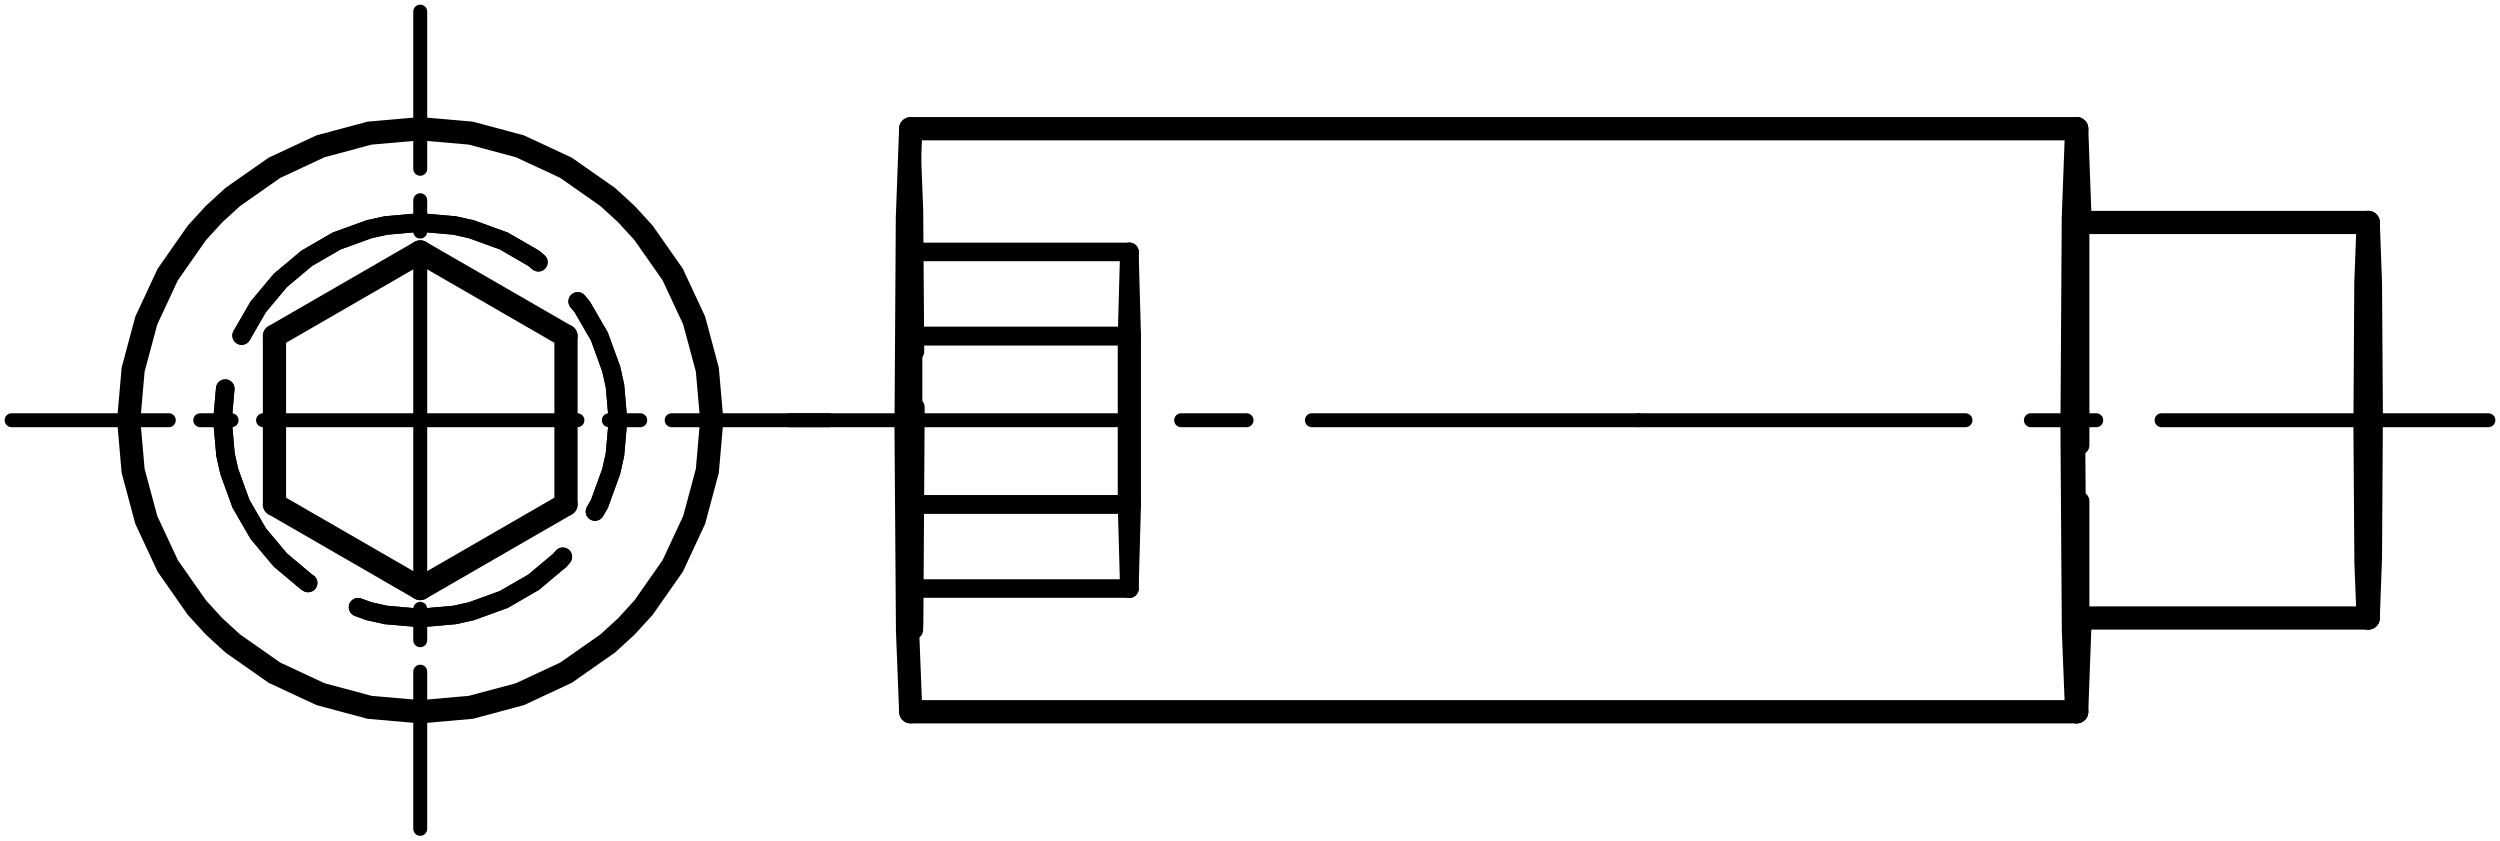
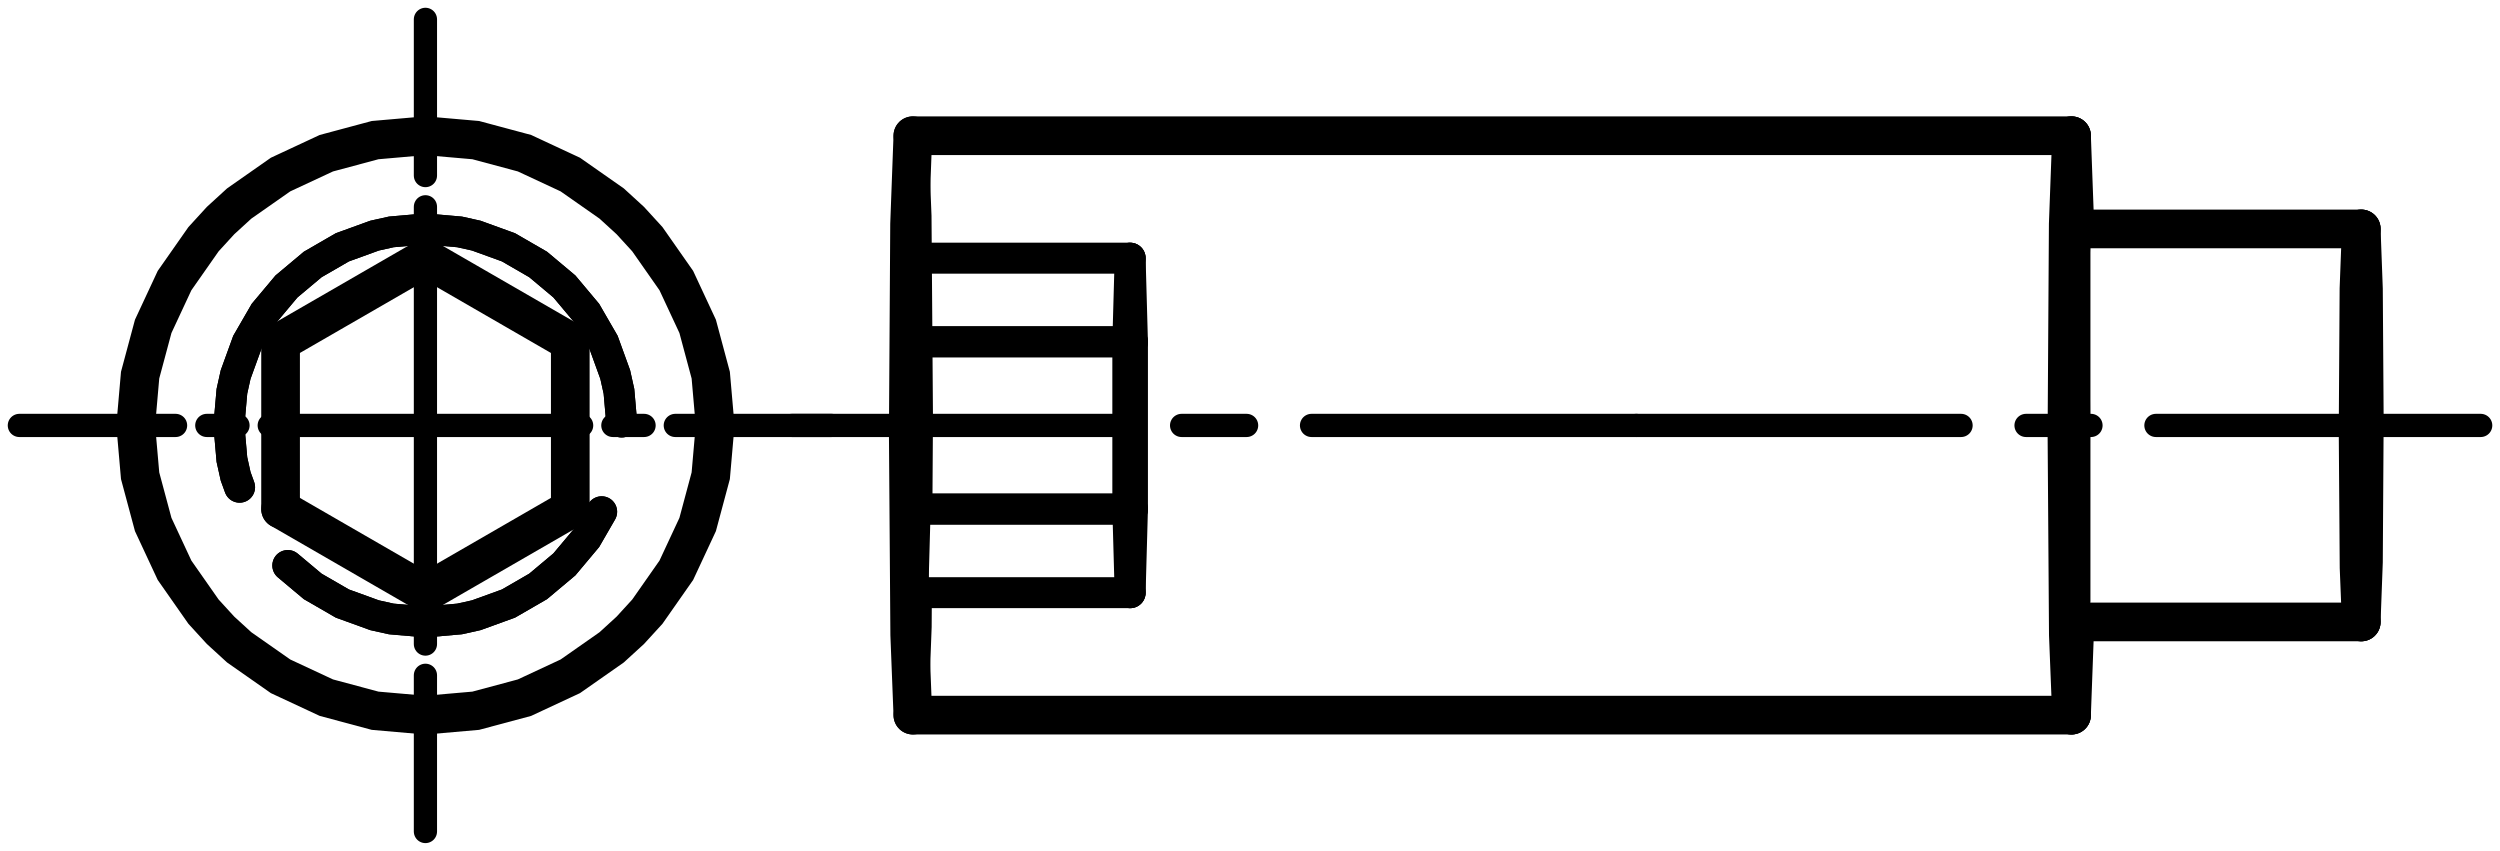
- <svg xmlns="http://www.w3.org/2000/svg" width="51.454mm" height="17.298mm" viewBox="-8.649 -8.649 51.454 17.298" version="1.1">
+ <svg xmlns="http://www.w3.org/2000/svg" width="51.777mm" height="17.621mm" viewBox="-8.811 -8.811 51.777 17.621" version="1.1">
  <g transform="scale(1,-1)" stroke-linecap="round">
-     <g fill="none" stroke="rgb(0,0,0)" stroke-width="0.478" id="Visible">
+     <g fill="none" stroke="rgb(0,0,0)" stroke-width="0.801" id="Visible">
      <path d="M 0.0,6.0 L -1.042,5.909 L -2.052,5.638 L -3.0,5.196 L -3.857,4.596 L -4.243,4.243 L -4.596,3.857 L -5.196,3.0 L -5.638,2.052 L -5.909,1.042 L -6.0,0.0 L -5.909,-1.042 L -5.638,-2.052 L -5.196,-3.0 L -4.596,-3.857 L -4.243,-4.243 L -3.857,-4.596 L -3.0,-5.196 L -2.052,-5.638 L -1.042,-5.909 L -0.0,-6.0 L 1.042,-5.909 L 2.052,-5.638 L 3.0,-5.196 L 3.857,-4.596 L 4.243,-4.243 L 4.596,-3.857 L 5.196,-3.0 L 5.638,-2.052 L 5.909,-1.042 L 6.0,-0.0 L 5.909,1.042 L 5.638,2.052 L 5.196,3.0 L 4.596,3.857 L 4.243,4.243 L 3.857,4.596 L 3.0,5.196 L 2.052,5.638 L 1.042,5.909 L 0.0,6.0" />
      <line x1="3.0" y1="1.732" x2="-0.0" y2="3.464" />
      <line x1="3.0" y1="-1.732" x2="3.0" y2="1.732" />
      <line x1="0.0" y1="-3.464" x2="3.0" y2="-1.732" />
      <line x1="-3.0" y1="-1.732" x2="0.0" y2="-3.464" />
      <line x1="-3.0" y1="1.732" x2="-3.0" y2="-1.732" />
      <line x1="0.0" y1="3.464" x2="-3.0" y2="1.732" />
      <path d="M 10.095,-6.0 L 10.03,-4.336 L 10.0,-0.167 L 10.027,4.169 L 10.095,6.0" />
      <line x1="34.092" y1="6.0" x2="34.163" y2="4.07" />
      <line x1="34.163" y1="-4.07" x2="34.092" y2="-6.0" />
      <path d="M 34.092,-6.0 L 34.026,-4.336 L 33.997,-0.167 L 34.024,4.169 L 34.092,6.0" />
      <line x1="10.095" y1="6.0" x2="34.092" y2="6.0" />
      <path d="M 34.092,-4.07 L 34.048,-2.941 L 34.028,-0.113 L 34.046,2.828 L 34.092,4.07" />
      <path d="M 40.092,4.07 L 40.138,2.828 L 40.156,0.113 L 40.138,-2.828 L 40.092,-4.07" />
      <path d="M 40.092,-4.07 L 40.047,-2.941 L 40.027,-0.113 L 40.045,2.828 L 40.092,4.07" />
      <line x1="34.092" y1="4.07" x2="40.092" y2="4.07" />
      <line x1="10.095" y1="-6.0" x2="34.092" y2="-6.0" />
      <line x1="34.092" y1="-4.07" x2="40.092" y2="-4.07" />
    </g>
-     <g fill="none" stroke="rgb(0,0,0)" stroke-width="0.382" id="Hidden" stroke-dasharray="4.586 1.147">
+     <g fill="none" stroke="rgb(0,0,0)" stroke-width="0.641" id="Hidden" stroke-dasharray="7.691 1.923">
      <path d="M 0.0,6.0 L -1.042,5.909 L -2.052,5.638 L -3.0,5.196 L -3.857,4.596 L -4.243,4.243 L -4.596,3.857 L -5.196,3.0 L -5.638,2.052 L -5.909,1.042 L -6.0,0.0 L -5.909,-1.042 L -5.638,-2.052 L -5.196,-3.0 L -4.596,-3.857 L -4.243,-4.243 L -3.857,-4.596 L -3.0,-5.196 L -2.052,-5.638 L -1.042,-5.909 L -0.0,-6.0 L 1.042,-5.909 L 2.052,-5.638 L 3.0,-5.196 L 3.857,-4.596 L 4.243,-4.243 L 4.596,-3.857 L 5.196,-3.0 L 5.638,-2.052 L 5.909,-1.042 L 6.0,-0.0 L 5.909,1.042 L 5.638,2.052 L 5.196,3.0 L 4.596,3.857 L 4.243,4.243 L 3.857,4.596 L 3.0,5.196 L 2.052,5.638 L 1.042,5.909 L 0.0,6.0" />
      <line x1="3.0" y1="1.732" x2="-0.0" y2="3.464" />
      <line x1="3.0" y1="-1.732" x2="3.0" y2="1.732" />
      <line x1="0.0" y1="-3.464" x2="3.0" y2="-1.732" />
      <line x1="-3.0" y1="-1.732" x2="0.0" y2="-3.464" />
      <line x1="-3.0" y1="1.732" x2="-3.0" y2="-1.732" />
      <line x1="0.0" y1="3.464" x2="-3.0" y2="1.732" />
      <path d="M 0.0,4.07 L -0.707,4.008 L -1.053,3.931 L -1.72,3.689 L -2.334,3.334 L -2.878,2.878 L -3.334,2.334 L -3.689,1.72 L -3.931,1.053 L -4.008,0.707 L -4.07,-0.0 L -4.008,-0.707 L -3.931,-1.053 L -3.689,-1.72 L -3.334,-2.334 L -2.878,-2.878 L -2.334,-3.334 L -1.72,-3.689 L -1.053,-3.931 L -0.707,-4.008 L 0.0,-4.07 L 0.707,-4.008 L 1.053,-3.931 L 1.72,-3.689 L 2.334,-3.334 L 2.878,-2.878 L 3.334,-2.334 L 3.689,-1.72 L 3.931,-1.053 L 4.008,-0.707 L 4.07,0.0 L 4.008,0.707 L 3.931,1.053 L 3.689,1.72 L 3.334,2.334 L 2.878,2.878 L 2.334,3.334 L 1.72,3.689 L 1.053,3.931 L 0.707,4.008 L -0.0,4.07" />
      <path d="M 0.0,4.07 L -0.707,4.008 L -1.053,3.931 L -1.72,3.689 L -2.334,3.334 L -2.878,2.878 L -3.334,2.334 L -3.689,1.72 L -3.931,1.053 L -4.008,0.707 L -4.07,-0.0 L -4.008,-0.707 L -3.931,-1.053 L -3.689,-1.72 L -3.334,-2.334 L -2.878,-2.878 L -2.334,-3.334 L -1.72,-3.689 L -1.053,-3.931 L -0.707,-4.008 L 0.0,-4.07 L 0.707,-4.008 L 1.053,-3.931 L 1.72,-3.689 L 2.334,-3.334 L 2.878,-2.878 L 3.334,-2.334 L 3.689,-1.72 L 3.931,-1.053 L 4.008,-0.707 L 4.07,0.0 L 4.008,0.707 L 3.931,1.053 L 3.689,1.72 L 3.334,2.334 L 2.878,2.878 L 2.334,3.334 L 1.72,3.689 L 1.053,3.931 L 0.707,4.008 L -0.0,4.07" />
      <path d="M 10.095,6.0 L 10.161,4.336 L 10.191,0.167 L 10.164,-4.169 L 10.095,-6.0" />
      <line x1="10.048" y1="1.732" x2="10.095" y2="3.464" />
      <line x1="10.048" y1="-1.732" x2="10.048" y2="1.732" />
      <line x1="10.095" y1="-3.464" x2="10.048" y2="-1.732" />
      <line x1="10.143" y1="-1.732" x2="10.095" y2="-3.464" />
      <line x1="10.143" y1="1.732" x2="10.143" y2="-1.732" />
      <line x1="10.095" y1="3.464" x2="10.143" y2="1.732" />
      <line x1="34.163" y1="4.07" x2="34.163" y2="-4.07" />
      <line x1="14.547" y1="1.732" x2="14.595" y2="3.464" />
      <line x1="14.595" y1="3.464" x2="10.095" y2="3.464" />
      <line x1="14.547" y1="1.732" x2="10.048" y2="1.732" />
      <line x1="14.547" y1="-1.732" x2="14.547" y2="1.732" />
      <line x1="14.547" y1="-1.732" x2="10.048" y2="-1.732" />
      <line x1="14.595" y1="-3.464" x2="14.547" y2="-1.732" />
      <line x1="14.595" y1="-3.464" x2="10.095" y2="-3.464" />
      <line x1="14.643" y1="-1.732" x2="14.595" y2="-3.464" />
      <line x1="14.643" y1="-1.732" x2="10.143" y2="-1.732" />
      <line x1="14.643" y1="1.732" x2="14.643" y2="-1.732" />
      <line x1="14.643" y1="1.732" x2="10.143" y2="1.732" />
      <line x1="14.595" y1="3.464" x2="14.643" y2="1.732" />
      <path d="M 34.092,4.07 L 34.137,2.941 L 34.157,0.113 L 34.139,-2.828 L 34.092,-4.07" />
    </g>
-     <g fill="none" stroke="rgb(0,0,0)" stroke-width="0.287" id="Center">
+     <g fill="none" stroke="rgb(0,0,0)" stroke-width="0.481" id="Center">
      <line x1="0.0" y1="0.0" x2="-3.235" y2="0.0" />
      <line x1="-3.882" y1="0.0" x2="-4.528" y2="0.0" />
      <line x1="-5.175" y1="0.0" x2="-8.41" y2="0.0" />
      <line x1="0.0" y1="0.0" x2="3.235" y2="0.0" />
      <line x1="3.882" y1="0.0" x2="4.528" y2="0.0" />
      <line x1="5.175" y1="0.0" x2="8.41" y2="0.0" />
      <line x1="0.0" y1="0.0" x2="0.0" y2="-3.235" />
      <line x1="0.0" y1="-3.882" x2="0.0" y2="-4.528" />
      <line x1="0.0" y1="-5.175" x2="0.0" y2="-8.41" />
      <line x1="0.0" y1="0.0" x2="0.0" y2="3.235" />
      <line x1="0.0" y1="3.882" x2="0.0" y2="4.528" />
      <line x1="0.0" y1="5.175" x2="0.0" y2="8.41" />
      <line x1="25.078" y1="0.0" x2="18.352" y2="0.0" />
      <line x1="17.007" y1="0.0" x2="15.661" y2="0.0" />
      <line x1="14.316" y1="0.0" x2="7.59" y2="0.0" />
      <line x1="25.078" y1="0.0" x2="31.804" y2="0.0" />
      <line x1="33.15" y1="0.0" x2="34.495" y2="0.0" />
      <line x1="35.84" y1="0.0" x2="42.566" y2="0.0" />
    </g>
  </g>
</svg>
